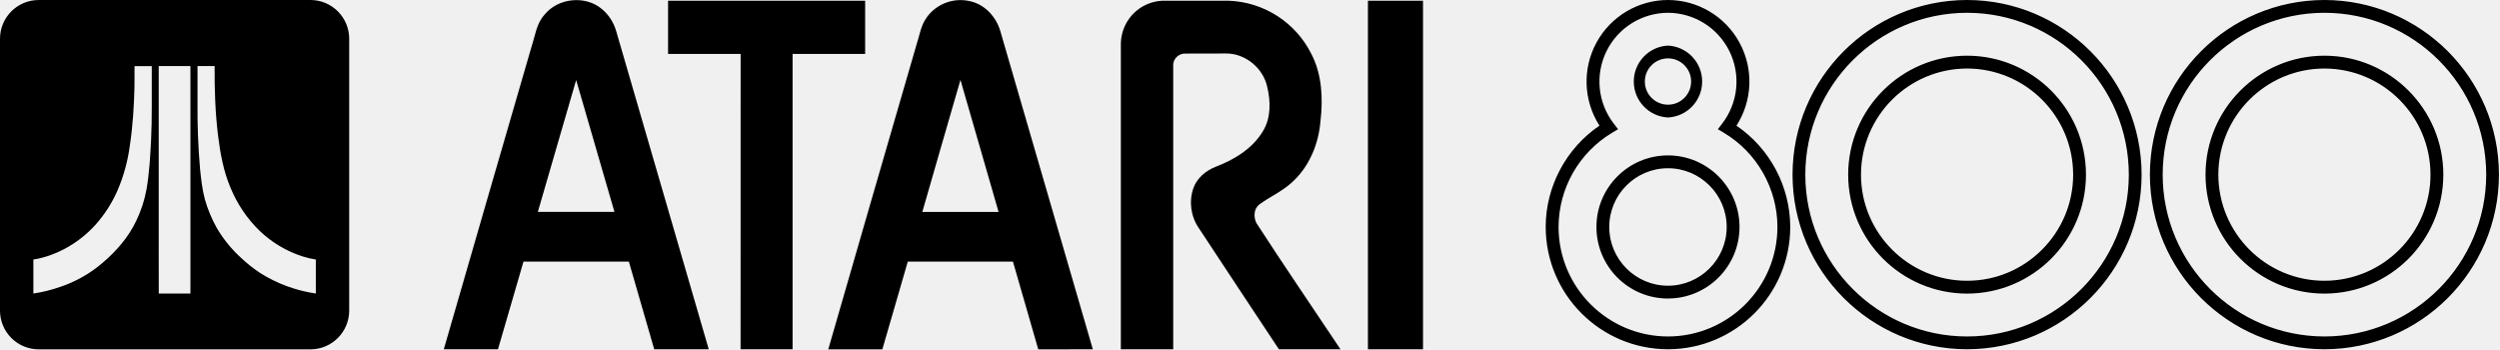
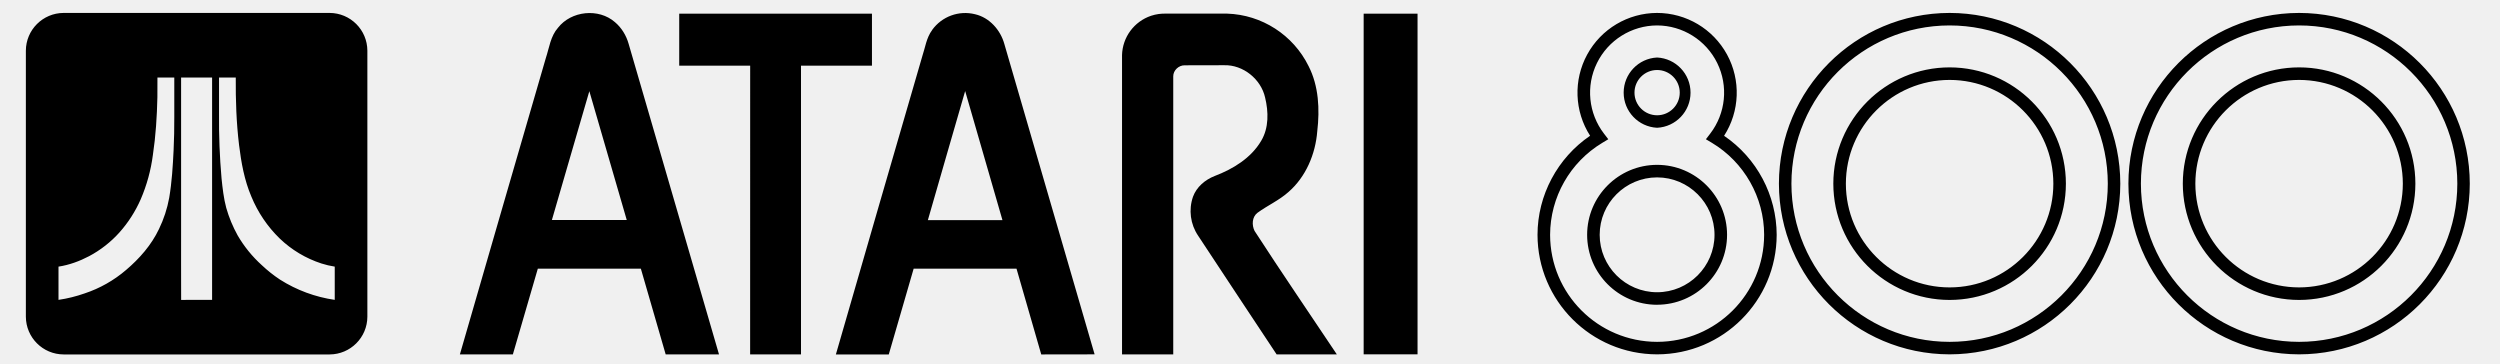
- <svg xmlns="http://www.w3.org/2000/svg" height="79.22" width="566.93" version="1.1" id="svg5778">
+ <svg xmlns="http://www.w3.org/2000/svg" height="84.22" width="579.93" version="1.1" id="svg5778">
  <defs id="defs5782" />
-   <g fill="#fff" id="g5774" style="fill:#000000;fill-opacity:1">
-     <path d="M123.44 3.44c3.07-3.94 9.43-4.6 13.2-1.31 1.55 1.3 2.63 3.09 3.18 5.02 6.98 24.02 14 48.03 20.97 72.06h-12.37c-1.94-6.62-3.84-13.26-5.76-19.89-7.96-.02-15.93 0-23.9 0-1.94 6.62-3.87 13.25-5.79 19.89h-12.29c6.63-22.92 13.27-45.84 19.94-68.75.79-2.39 1.09-5.07 2.82-7.02m7.27 14.71c-2.92 9.96-5.78 19.93-8.69 29.89 5.8.02 11.58 0 17.37 0l-8.68-29.89zM210.23 3.95A9.45 9.45 0 0 1 220.18.3c3.35.77 5.9 3.65 6.8 6.9l20.94 72c-4.13.03-8.25 0-12.38.02-1.91-6.63-3.81-13.27-5.74-19.9-7.96 0-15.91-.01-23.86.01-1.9 6.64-3.86 13.25-5.77 19.89H187.9c6.63-23.04 13.34-46.06 20.02-69.09.7-2.08.97-4.37 2.32-6.17m-1 44.1h17.3c-2.87-9.98-5.79-19.96-8.65-29.94-2.88 9.98-5.79 19.95-8.65 29.94zM151.56.17h44.71v12.06c-5.49 0-10.97-.01-16.46 0v66.98h-11.8l.01-66.98c-5.49-.01-10.97 0-16.46 0V.17zM261.02.66a10.1 10.1 0 0 1 3.54-.5c4.7.02 9.4 0 14.1 0a21.86 21.86 0 0 1 18.9 12.19c2.36 4.62 2.6 10 2.01 15.08-.41 5.3-2.64 10.62-6.72 14.14-2.16 1.93-4.85 3.1-7.16 4.8-1.27.97-1.33 2.84-.67 4.19 6.23 9.63 12.72 19.1 19.09 28.65h-13.97c-6.1-9.15-12.13-18.35-18.2-27.52a10.18 10.18 0 0 1-1.2-9.05c.83-2.28 2.82-3.95 5.05-4.82 4.24-1.61 8.43-4.16 10.78-8.17 1.79-3 1.7-6.72.9-10.02-.95-4.28-5.12-7.64-9.52-7.5-3.05.03-6.1-.01-9.13.02-1.38-.03-2.67 1.17-2.66 2.56v64.5h-11.88V9.77a9.9 9.9 0 0 1 6.74-9.11zM310.33.17h12.5V79.2h-12.5V.16z" id="path5772" style="fill:#000000;fill-opacity:1" />
+   <g id="g5774" style="fill:#000000;fill-opacity:1" transform="translate(6,2.999984)">
+     <path d="m 123.44,3.44 c 3.07,-3.94 9.43,-4.6 13.2,-1.31 1.55,1.3 2.63,3.09 3.18,5.02 6.98,24.02 14,48.03 20.97,72.06 h -12.37 c -1.94,-6.62 -3.84,-13.26 -5.76,-19.89 -7.96,-0.02 -15.93,0 -23.9,0 -1.94,6.62 -3.87,13.25 -5.79,19.89 h -12.29 c 6.63,-22.92 13.27,-45.84 19.94,-68.75 0.79,-2.39 1.09,-5.07 2.82,-7.02 m 7.27,14.71 c -2.92,9.96 -5.78,19.93 -8.69,29.89 5.8,0.02 11.58,0 17.37,0 z m 79.52,-14.2 a 9.45,9.45 0 0 1 9.95,-3.65 c 3.35,0.77 5.9,3.65 6.8,6.9 l 20.94,72 c -4.13,0.03 -8.25,0 -12.38,0.02 -1.91,-6.63 -3.81,-13.27 -5.74,-19.9 -7.96,0 -15.91,-0.01 -23.86,0.01 -1.9,6.64 -3.86,13.25 -5.77,19.89 H 187.9 c 6.63,-23.04 13.34,-46.06 20.02,-69.09 0.7,-2.08 0.97,-4.37 2.32,-6.17 m -1,44.1 h 17.3 c -2.87,-9.98 -5.79,-19.96 -8.65,-29.94 -2.88,9.98 -5.79,19.95 -8.65,29.94 z M 151.56,0.17 h 44.71 v 12.06 c -5.49,0 -10.97,-0.01 -16.46,0 v 66.98 h -11.8 l 0.01,-66.98 c -5.49,-0.01 -10.97,0 -16.46,0 V 0.17 Z m 109.46,0.49 a 10.1,10.1 0 0 1 3.54,-0.5 c 4.7,0.02 9.4,0 14.1,0 a 21.86,21.86 0 0 1 18.9,12.19 c 2.36,4.62 2.6,10 2.01,15.08 -0.41,5.3 -2.64,10.62 -6.72,14.14 -2.16,1.93 -4.85,3.1 -7.16,4.8 -1.27,0.97 -1.33,2.84 -0.67,4.19 6.23,9.63 12.72,19.1 19.09,28.65 h -13.97 c -6.1,-9.15 -12.13,-18.35 -18.2,-27.52 a 10.18,10.18 0 0 1 -1.2,-9.05 c 0.83,-2.28 2.82,-3.95 5.05,-4.82 4.24,-1.61 8.43,-4.16 10.78,-8.17 1.79,-3 1.7,-6.72 0.9,-10.02 -0.95,-4.28 -5.12,-7.64 -9.52,-7.5 -3.05,0.03 -6.1,-0.01 -9.13,0.02 -1.38,-0.03 -2.67,1.17 -2.66,2.56 v 64.5 H 254.28 V 9.77 a 9.9,9.9 0 0 1 6.74,-9.11 z m 49.31,-0.49 h 12.5 V 79.2 h -12.5 V 0.16 Z" id="path5772" style="fill:#000000;fill-opacity:1" />
  </g>
-   <path d="M527.33 79.2a39.65 39.65 0 0 1-39.6-39.6A39.65 39.65 0 0 1 527.32 0a39.65 39.65 0 0 1 39.6 39.6 39.65 39.65 0 0 1-39.6 39.6zm0-76.3a36.74 36.74 0 0 0-36.7 36.7 36.74 36.74 0 0 0 36.7 36.7 36.74 36.74 0 0 0 36.7-36.7 36.74 36.74 0 0 0-36.7-36.7zm0 63.68a27 27 0 0 1-26.98-26.97c0-14.88 12.1-26.98 26.98-26.98s26.97 12.1 26.97 26.98a27 27 0 0 1-26.97 26.97zm0-51.04a24.1 24.1 0 0 0-24.07 24.07 24.1 24.1 0 0 0 24.07 24.06 24.1 24.1 0 0 0 24.06-24.06 24.1 24.1 0 0 0-24.06-24.07zM446.26 79.2a39.65 39.65 0 0 1-39.6-39.6A39.65 39.65 0 0 1 446.25 0a39.65 39.65 0 0 1 39.6 39.6 39.65 39.65 0 0 1-39.6 39.6zm0-76.3a36.74 36.74 0 0 0-36.7 36.7c0 20.24 16.47 36.7 36.7 36.7s36.69-16.46 36.69-36.7a36.73 36.73 0 0 0-36.7-36.7zm0 63.68a27 27 0 0 1-26.98-26.97 27 27 0 0 1 26.98-26.98 27 27 0 0 1 26.97 26.98 27 27 0 0 1-26.97 26.97zm0-51.04a24.1 24.1 0 0 0-24.07 24.07c0 13.27 10.8 24.06 24.07 24.06s24.06-10.8 24.06-24.06a24.1 24.1 0 0 0-24.06-24.07zM378.4 79.2a27.77 27.77 0 0 1-27.74-27.73c0-9.18 4.64-17.84 12.2-22.98A18.5 18.5 0 0 1 378.4 0a18.5 18.5 0 0 1 15.54 28.5 27.9 27.9 0 0 1 12.2 22.98A27.77 27.77 0 0 1 378.4 79.2zm0-76.3A15.6 15.6 0 0 0 366.08 28l1 1.3-1.4.84a24.97 24.97 0 0 0-12.1 21.33A24.86 24.86 0 0 0 378.4 76.3a24.86 24.86 0 0 0 24.83-24.83c0-8.7-4.64-16.86-12.1-21.33l-1.41-.84 1-1.3A15.6 15.6 0 0 0 378.4 2.9zm0 64.8a16.24 16.24 0 0 1-16.23-16.23c0-8.95 7.28-16.23 16.23-16.23s16.23 7.28 16.23 16.23-7.28 16.22-16.23 16.22zm0-29.55a13.33 13.33 0 0 0-13.32 13.32c0 7.34 5.98 13.32 13.32 13.32s13.32-5.98 13.32-13.32-5.98-13.32-13.32-13.32zm0-11.51a8.16 8.16 0 0 1 0-16.3 8.16 8.16 0 0 1 0 16.3zm0-13.4a5.25 5.25 0 1 0 .01 10.5 5.25 5.25 0 0 0-.01-10.5zM70.45 0H8.76A8.79 8.79 0 0 0 0 8.77v61.69a8.79 8.79 0 0 0 8.76 8.76h61.7a8.79 8.79 0 0 0 8.76-8.76V8.76A8.79 8.79 0 0 0 70.45 0zM34.27 31.85c-.18 3.69-.4 7.39-1.02 11.04a28.14 28.14 0 0 1-2.37 7.24c-1.76 3.71-4.53 6.86-7.64 9.5a28.6 28.6 0 0 1-9.6 5.43c-1.97.69-4 1.2-6.07 1.5v-7.71c2.49-.38 4.89-1.26 7.11-2.43a25.65 25.65 0 0 0 7.02-5.49 29.21 29.21 0 0 0 4.96-7.74 38.58 38.58 0 0 0 2.8-10.21c.67-4.45.95-8.94 1.05-13.43.02-1.52 0-3.04.01-4.56h3.91v9.19c.02 2.56-.05 5.11-.16 7.67zm8.93-16.87v51.58c-2.39 0-4.78-.01-7.18.01-.03-5.48 0-10.97-.01-16.44V14.98c2.4-.02 4.8 0 7.2 0zm28.45 51.58a32.37 32.37 0 0 1-12.7-4.7 31.37 31.37 0 0 1-4.22-3.35 28.8 28.8 0 0 1-5.6-6.9 30.25 30.25 0 0 1-2.65-6.4c-.6-2.24-.85-4.55-1.09-6.85a154 154 0 0 1-.58-14.92v-8.46h3.88c-.04 5.25.14 10.5.77 15.7.5 4.05 1.23 8.13 2.84 11.9a28.84 28.84 0 0 0 6.6 9.76 25.25 25.25 0 0 0 9.66 5.78c1.01.32 2.04.57 3.09.73v7.7z" fill="#fff" id="path5776" style="fill:#000000;fill-opacity:1" />
+   <path d="m 533.33,82.2 a 39.65,39.65 0 0 1 -39.6,-39.6 39.65,39.65 0 0 1 39.59,-39.6 39.65,39.65 0 0 1 39.6,39.6 39.65,39.65 0 0 1 -39.6,39.6 z m 0,-76.3 a 36.74,36.74 0 0 0 -36.7,36.7 36.74,36.74 0 0 0 36.7,36.7 36.74,36.74 0 0 0 36.7,-36.7 36.74,36.74 0 0 0 -36.7,-36.7 z m 0,63.68 a 27,27 0 0 1 -26.98,-26.97 c 0,-14.88 12.1,-26.98 26.98,-26.98 14.88,0 26.97,12.1 26.97,26.98 a 27,27 0 0 1 -26.97,26.97 z m 0,-51.04 a 24.1,24.1 0 0 0 -24.07,24.07 24.1,24.1 0 0 0 24.07,24.06 24.1,24.1 0 0 0 24.06,-24.06 24.1,24.1 0 0 0 -24.06,-24.07 z m -81.07,63.66 a 39.65,39.65 0 0 1 -39.6,-39.6 39.65,39.65 0 0 1 39.59,-39.6 39.65,39.65 0 0 1 39.6,39.6 39.65,39.65 0 0 1 -39.6,39.6 z m 0,-76.3 a 36.74,36.74 0 0 0 -36.7,36.7 c 0,20.24 16.47,36.7 36.7,36.7 20.23,0 36.69,-16.46 36.69,-36.7 A 36.73,36.73 0 0 0 452.25,5.9 Z m 0,63.68 a 27,27 0 0 1 -26.98,-26.97 27,27 0 0 1 26.98,-26.98 27,27 0 0 1 26.97,26.98 27,27 0 0 1 -26.97,26.97 z m 0,-51.04 a 24.1,24.1 0 0 0 -24.07,24.07 c 0,13.27 10.8,24.06 24.07,24.06 13.27,0 24.06,-10.8 24.06,-24.06 a 24.1,24.1 0 0 0 -24.06,-24.07 z m -67.86,63.66 a 27.77,27.77 0 0 1 -27.74,-27.73 c 0,-9.18 4.64,-17.84 12.2,-22.98 a 18.5,18.5 0 0 1 15.54,-28.49 18.5,18.5 0 0 1 15.54,28.5 27.9,27.9 0 0 1 12.2,22.98 27.77,27.77 0 0 1 -27.74,27.72 z m 0,-76.3 A 15.6,15.6 0 0 0 372.08,31 l 1,1.3 -1.4,0.84 a 24.97,24.97 0 0 0 -12.1,21.33 24.86,24.86 0 0 0 24.82,24.83 24.86,24.86 0 0 0 24.83,-24.83 c 0,-8.7 -4.64,-16.86 -12.1,-21.33 l -1.41,-0.84 1,-1.3 A 15.6,15.6 0 0 0 384.4,5.9 Z m 0,64.8 a 16.24,16.24 0 0 1 -16.23,-16.23 c 0,-8.95 7.28,-16.23 16.23,-16.23 8.95,0 16.23,7.28 16.23,16.23 0,8.95 -7.28,16.22 -16.23,16.22 z m 0,-29.55 a 13.33,13.33 0 0 0 -13.32,13.32 c 0,7.34 5.98,13.32 13.32,13.32 7.34,0 13.32,-5.98 13.32,-13.32 0,-7.34 -5.98,-13.32 -13.32,-13.32 z m 0,-11.51 a 8.16,8.16 0 0 1 0,-16.3 8.16,8.16 0 0 1 0,16.3 z m 0,-13.4 a 5.25,5.25 0 1 0 0.01,10.5 5.25,5.25 0 0 0 -0.01,-10.5 z M 76.45,3 H 14.76 A 8.79,8.79 0 0 0 6,11.77 v 61.69 a 8.79,8.79 0 0 0 8.76,8.76 h 61.7 a 8.79,8.79 0 0 0 8.76,-8.76 V 11.76 A 8.79,8.79 0 0 0 76.45,3 Z M 40.27,34.85 c -0.18,3.69 -0.4,7.39 -1.02,11.04 a 28.14,28.14 0 0 1 -2.37,7.24 c -1.76,3.71 -4.53,6.86 -7.64,9.5 a 28.6,28.6 0 0 1 -9.6,5.43 c -1.97,0.69 -4,1.2 -6.07,1.5 v -7.71 c 2.49,-0.38 4.89,-1.26 7.11,-2.43 a 25.65,25.65 0 0 0 7.02,-5.49 29.21,29.21 0 0 0 4.96,-7.74 38.58,38.58 0 0 0 2.8,-10.21 c 0.67,-4.45 0.95,-8.94 1.05,-13.43 0.02,-1.52 0,-3.04 0.01,-4.56 h 3.91 v 9.19 c 0.02,2.56 -0.05,5.11 -0.16,7.67 z m 8.93,-16.87 v 51.58 c -2.39,0 -4.78,-0.01 -7.18,0.01 -0.03,-5.48 0,-10.97 -0.01,-16.44 v -35.15 c 2.4,-0.02 4.8,0 7.2,0 z m 28.45,51.58 a 32.37,32.37 0 0 1 -12.7,-4.7 31.37,31.37 0 0 1 -4.22,-3.35 28.8,28.8 0 0 1 -5.6,-6.9 30.25,30.25 0 0 1 -2.65,-6.4 c -0.6,-2.24 -0.85,-4.55 -1.09,-6.85 a 154,154 0 0 1 -0.58,-14.92 v -8.46 h 3.88 c -0.04,5.25 0.14,10.5 0.77,15.7 0.5,4.05 1.23,8.13 2.84,11.9 a 28.84,28.84 0 0 0 6.6,9.76 25.25,25.25 0 0 0 9.66,5.78 c 1.01,0.32 2.04,0.57 3.09,0.73 v 7.7 z" id="path5776" style="fill:#000000;fill-opacity:1" />
</svg>
